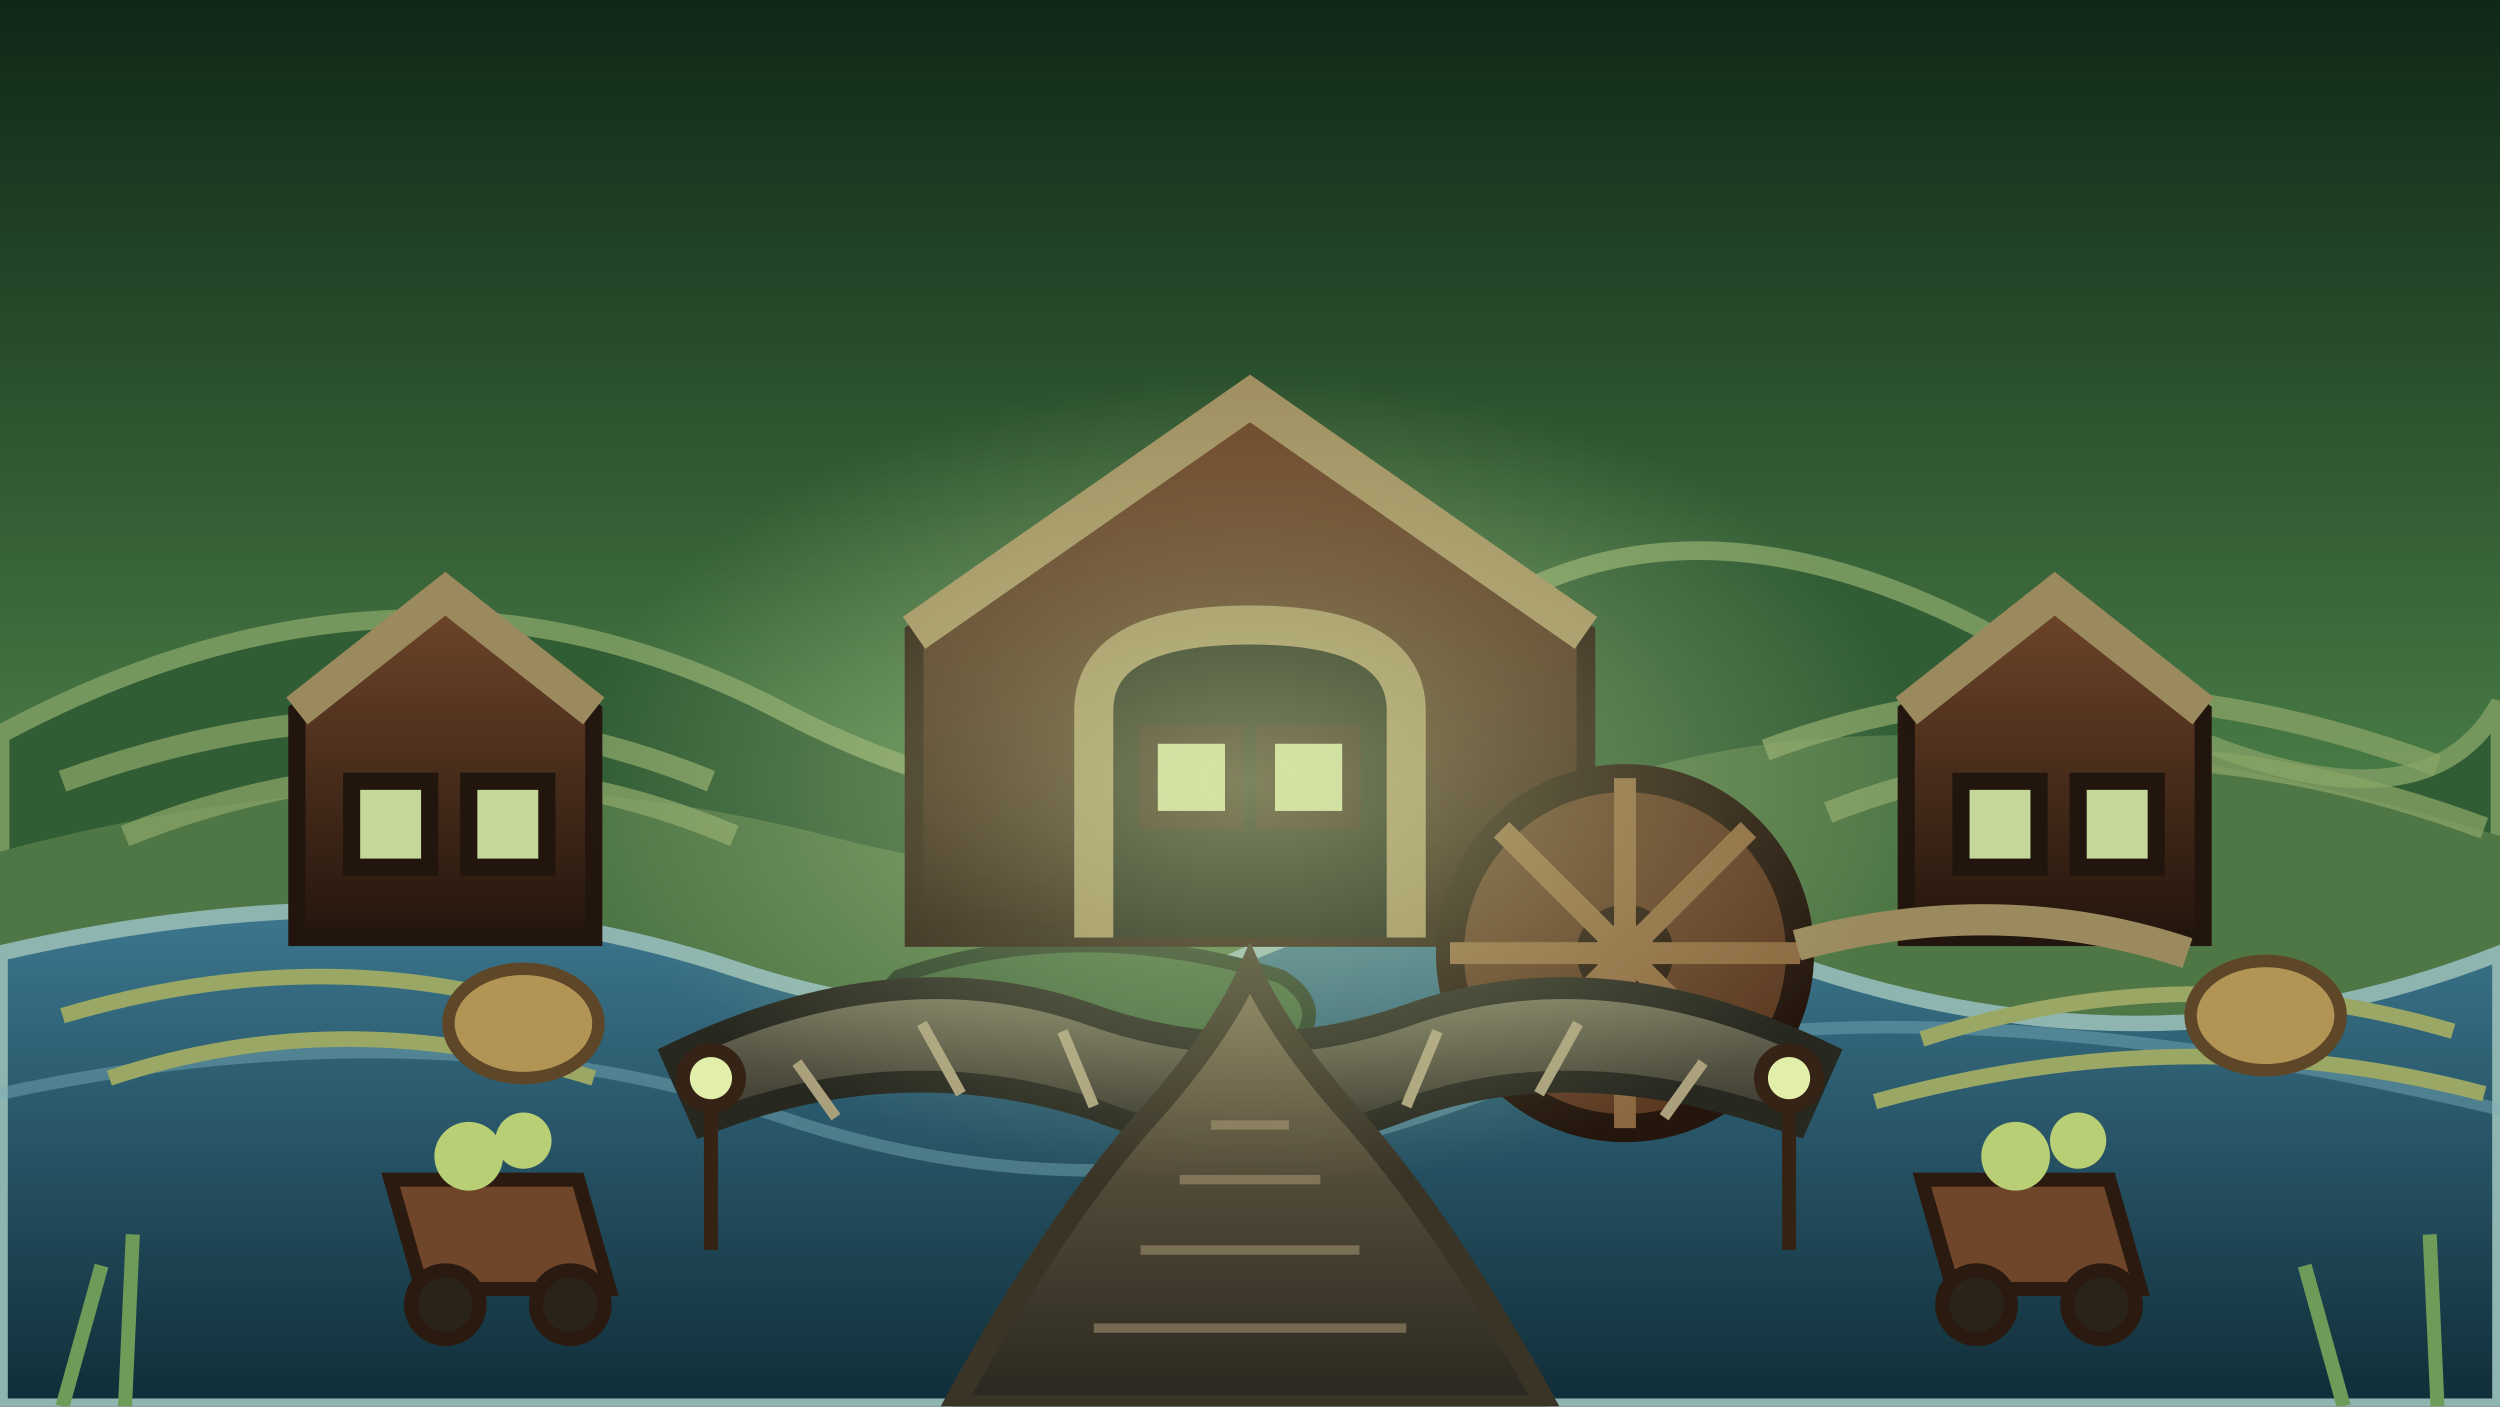
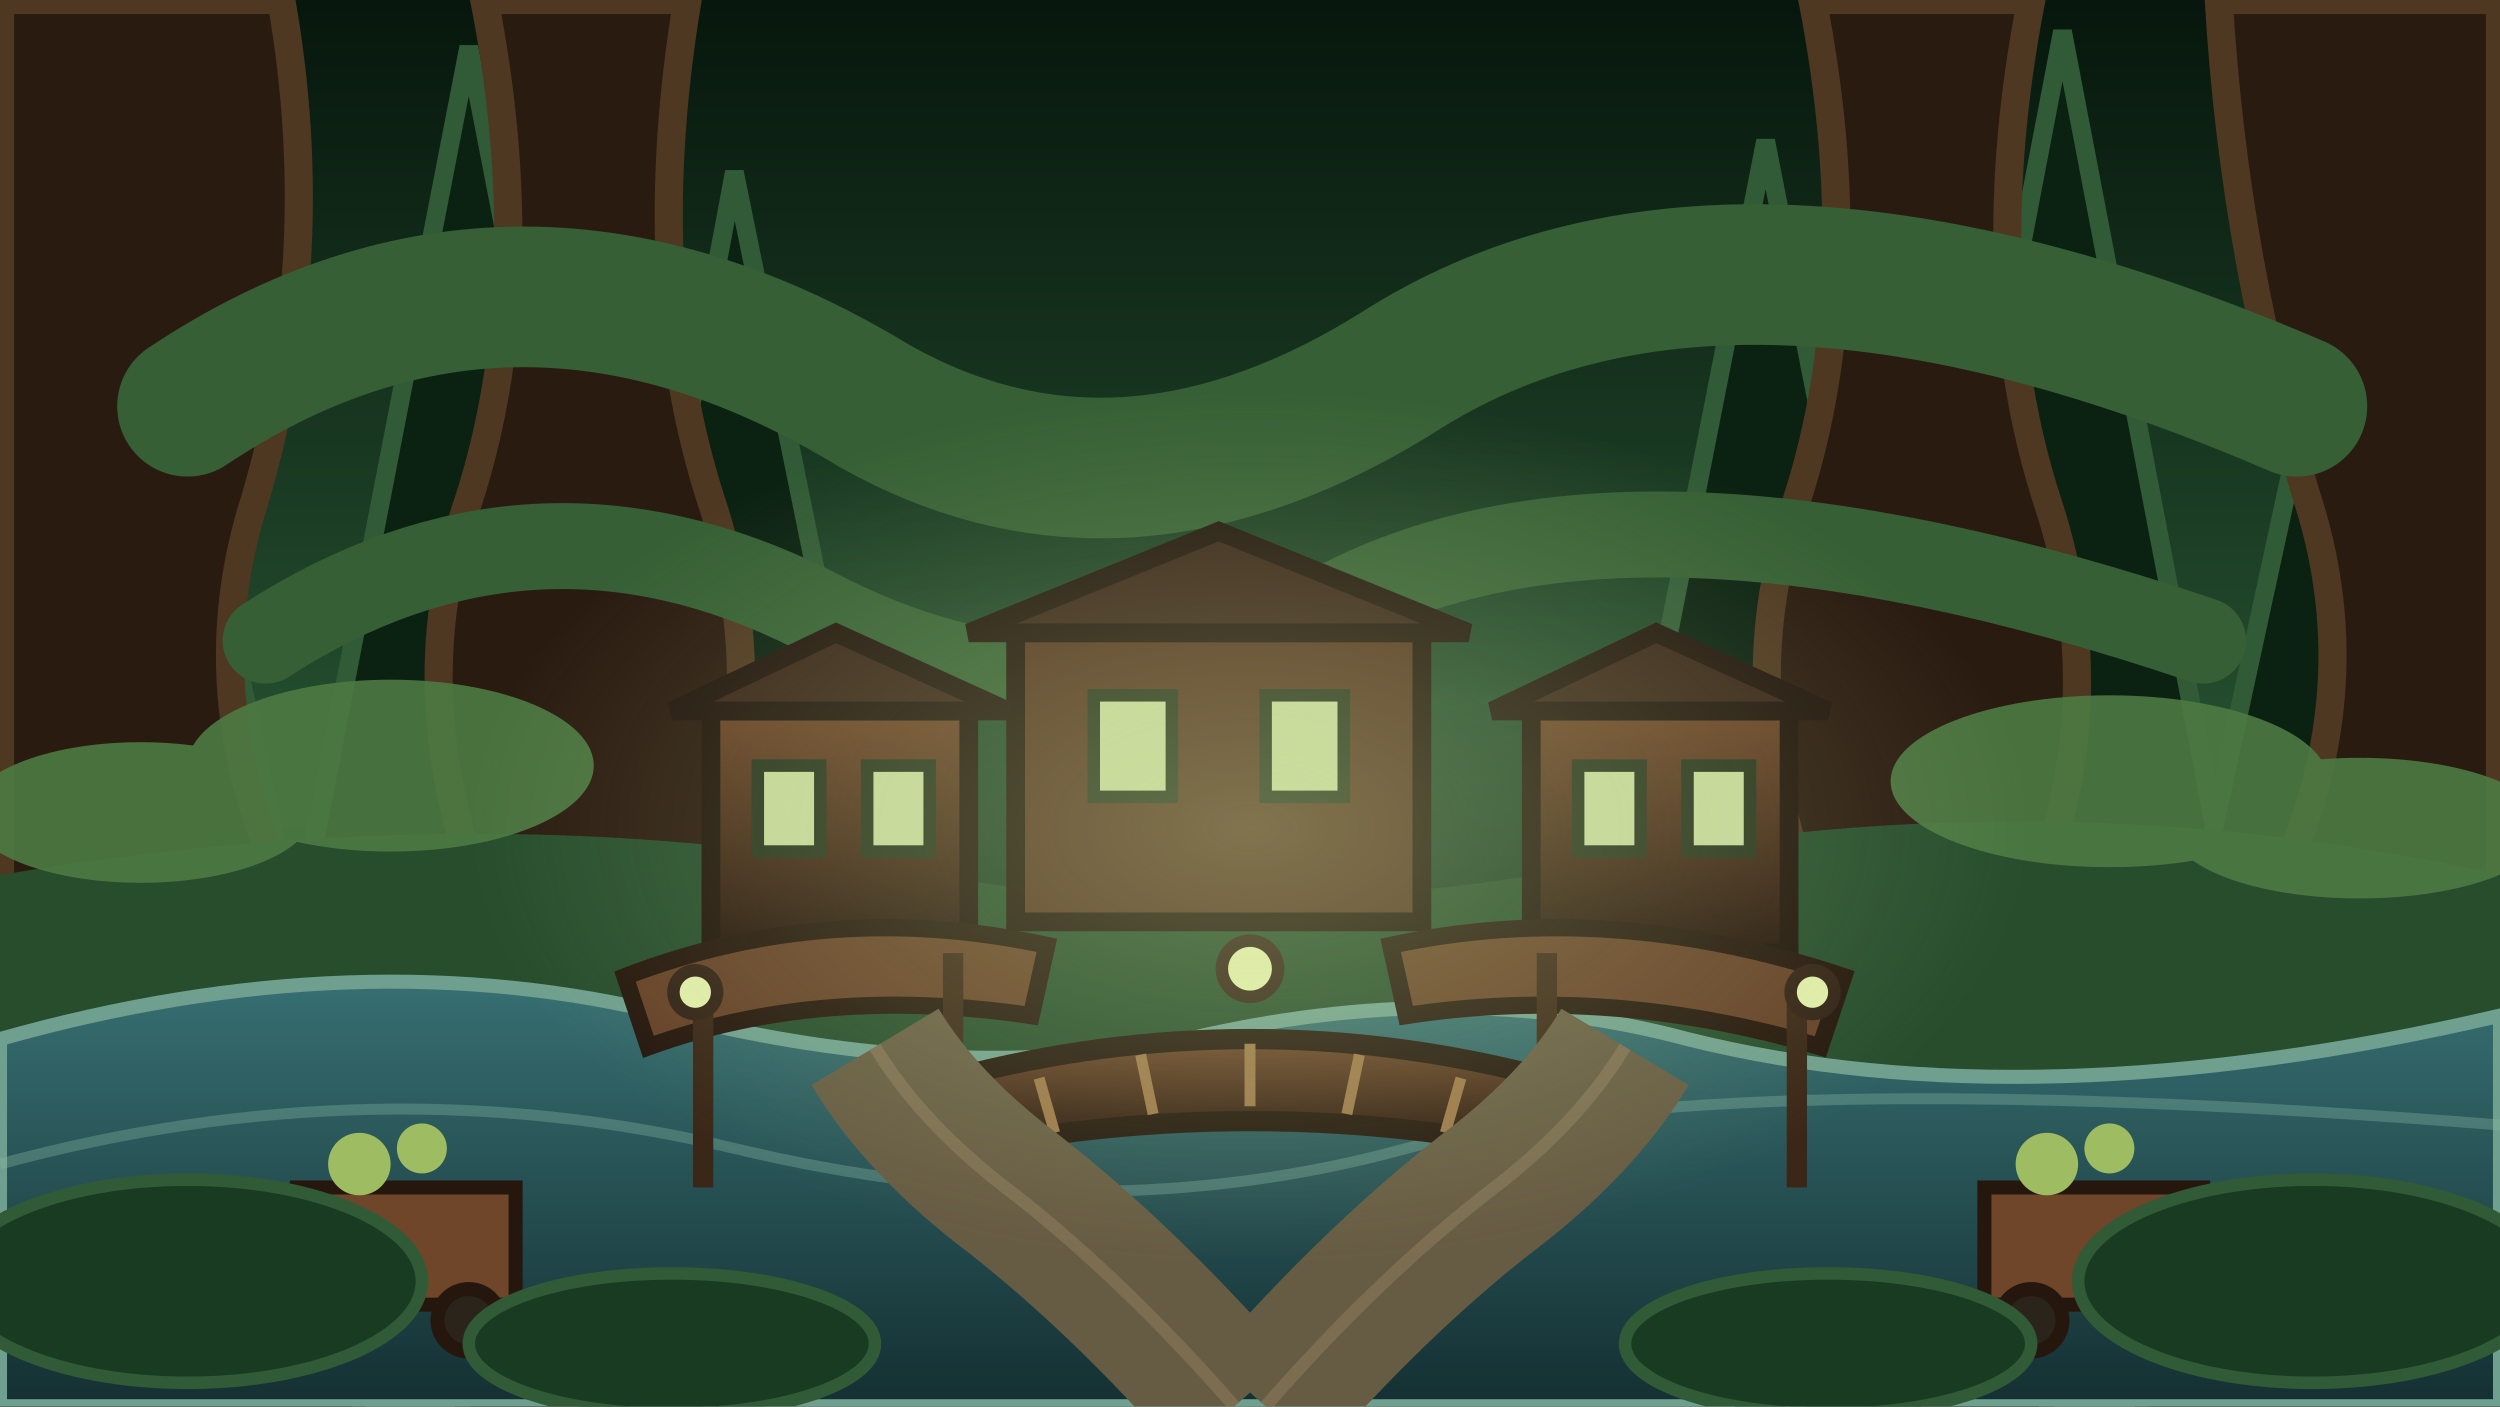
<svg xmlns="http://www.w3.org/2000/svg" viewBox="0 0 1600 900" preserveAspectRatio="xMidYMid slice">
  <defs>
-     <linearGradient id="sky" x2="0" y2="1">
-       <stop stop-color="#102817" />
-       <stop offset=".55" stop-color="#477a45" />
-       <stop offset="1" stop-color="#0a120b" />
+     <linearGradient id="bg" x2="0" y2="1">
+       <stop stop-color="#07170d" />
+       <stop offset=".5" stop-color="#234b2d" />
+       <stop offset="1" stop-color="#101b12" />
    </linearGradient>
    <linearGradient id="water" x2="0" y2="1">
-       <stop stop-color="#3d7890" />
-       <stop offset="1" stop-color="#102d38" />
+       <stop stop-color="#376f72" />
+       <stop offset="1" stop-color="#142f32" />
    </linearGradient>
    <linearGradient id="wood" x2="0" y2="1">
-       <stop stop-color="#70462a" />
+       <stop stop-color="#6a4328" />
      <stop offset="1" stop-color="#24150d" />
    </linearGradient>
    <linearGradient id="stone" x2="0" y2="1">
-       <stop stop-color="#77755d" />
-       <stop offset="1" stop-color="#302f27" />
+       <stop stop-color="#6e705b" />
+       <stop offset="1" stop-color="#2c3028" />
    </linearGradient>
-     <linearGradient id="road" x2="0" y2="1">
-       <stop stop-color="#786b50" />
-       <stop offset="1" stop-color="#29271f" />
-     </linearGradient>
-     <radialGradient id="sun">
-       <stop stop-color="#e2f0ae" stop-opacity=".5" />
-       <stop offset="1" stop-color="#e2f0ae" stop-opacity="0" />
+     <radialGradient id="light">
+       <stop stop-color="#d6e9a0" stop-opacity=".35" />
+       <stop offset="1" stop-color="#d6e9a0" stop-opacity="0" />
    </radialGradient>
  </defs>
-   <rect width="1600" height="900" fill="url(#sky)" />
-   <path d="M0 470Q260 330 500 455T900 430T1300 420T1600 450V610H0Z" fill="#315d35" stroke="#75965d" stroke-width="12" />
-   <path d="M0 545Q280 470 530 535T1000 510T1600 535V650H0Z" fill="#4f7746" />
-   <g fill="none" stroke="#8aa467" stroke-width="14" opacity=".75">
-     <path d="M40 500Q260 420 455 500" />
-     <path d="M80 535Q280 455 470 535" />
-     <path d="M1130 480Q1330 405 1560 490" />
-     <path d="M1170 520Q1360 445 1590 530" />
+   <rect width="1600" height="900" fill="url(#bg)" />
+   <g fill="#0b2112" stroke="#315a36" stroke-width="12">
+     <path d="M-40 700L80 80L210 700Z" />
+     <path d="M170 700L300 30L430 700Z" />
+     <path d="M360 700L470 110L590 700Z" />
+     <path d="M1010 700L1130 90L1250 700Z" />
+     <path d="M1190 700L1320 20L1450 700Z" />
+     <path d="M1380 700L1510 100L1640 700Z" />
  </g>
-   <path d="M0 610Q260 550 470 620Q650 680 800 610Q960 540 1130 610Q1370 700 1600 610V900H0Z" fill="url(#water)" stroke="#8eb5b0" stroke-width="10" />
-   <path d="M0 700Q280 640 500 715T950 700T1600 710" fill="none" stroke="#79aeb7" stroke-width="8" opacity=".45" />
-   <path d="M575 625Q690 585 820 625Q860 650 810 685Q675 710 590 675Q550 650 575 625Z" fill="#42683e" stroke="#263c27" stroke-width="9" />
-   <g stroke="#21150e" stroke-width="11">
-     <path d="M190 600V455L285 380L380 455V600Z" fill="url(#wood)" />
-     <path d="M190 455L285 380L380 455" fill="none" stroke="#9a8a5d" stroke-width="22" />
-     <path d="M225 500H275V555H225Z" fill="#c6d79a" />
-     <path d="M300 500H350V555H300Z" fill="#c6d79a" />
-     <path d="M1220 600V455L1315 380L1410 455V600Z" fill="url(#wood)" />
-     <path d="M1220 455L1315 380L1410 455" fill="none" stroke="#9a8a5d" stroke-width="22" />
-     <path d="M1255 500H1305V555H1255Z" fill="#c6d79a" />
-     <path d="M1330 500H1380V555H1330Z" fill="#c6d79a" />
+   <g fill="#2a1b11" stroke="#4e3821" stroke-width="18">
+     <path d="M0 0H180Q210 170 160 330Q120 470 205 610Q245 690 225 900H0Z" />
+     <path d="M310 0H440Q410 180 455 320Q500 455 440 590Q400 700 450 900H300Q350 700 315 590Q255 450 300 320Q345 180 310 0Z" />
+     <path d="M1160 0H1300Q1265 180 1310 320Q1355 455 1295 590Q1255 700 1305 900H1155Q1205 700 1165 590Q1105 450 1150 320Q1195 180 1160 0Z" />
+     <path d="M1420 0H1600V900H1375Q1395 690 1435 610Q1520 470 1480 330Q1430 170 1420 0Z" />
  </g>
-   <g stroke="#26180f" stroke-width="12">
-     <path d="M585 600V405L800 255L1015 405V600Z" fill="url(#wood)" />
-     <path d="M585 405L800 255L1015 405" fill="none" stroke="#a08f61" stroke-width="25" />
-     <path d="M700 600V455Q700 400 800 400Q900 400 900 455V600" fill="#151c12" stroke="#9a8a5d" stroke-width="25" />
-     <path d="M735 470H790V525H735Z" fill="#c6d79a" />
-     <path d="M810 470H865V525H810Z" fill="#c6d79a" />
+   <g fill="none" stroke="#365f35" stroke-linecap="round">
+     <path d="M120 260Q330 120 560 260Q720 350 900 235Q1110 105 1470 260" stroke-width="90" />
+     <path d="M170 410Q340 300 520 390Q690 480 850 390Q1040 285 1410 410" stroke-width="55" />
  </g>
-   <circle cx="1040" cy="610" r="112" fill="#5c3a22" stroke="#24160d" stroke-width="18" />
-   <circle cx="1040" cy="610" r="25" fill="#9b7a48" stroke="#24160d" stroke-width="12" />
-   <g stroke="#8c6840" stroke-width="14">
-     <path d="M1040 498V722M928 610H1152M961 531L1119 689M1119 531L961 689" />
+   <path d="M0 560Q300 510 560 555Q820 600 1060 545Q1330 500 1600 560V900H0Z" fill="#274d2d" />
+   <g fill="#4d7a43" opacity=".9">
+     <ellipse cx="90" cy="520" rx="110" ry="45" />
+     <ellipse cx="250" cy="490" rx="130" ry="55" />
+     <ellipse cx="1350" cy="500" rx="140" ry="55" />
+     <ellipse cx="1510" cy="530" rx="120" ry="45" />
  </g>
-   <path d="M1150 605Q1280 570 1400 610" fill="none" stroke="#9a8a5d" stroke-width="20" />
-   <g stroke="#9aa765" stroke-width="10" fill="none">
-     <path d="M40 650Q210 600 360 650" />
-     <path d="M70 690Q220 640 380 690" />
-     <path d="M1230 665Q1400 610 1570 660" />
-     <path d="M1200 705Q1400 650 1590 700" />
+   <path d="M0 665Q230 600 430 650Q610 695 760 665Q930 625 1080 665Q1300 720 1600 650V900H0Z" fill="url(#water)" stroke="#6f9f8e" stroke-width="9" />
+   <path d="M0 745Q240 680 470 735T900 735T1600 720" fill="none" stroke="#88b6a4" stroke-width="7" opacity=".35" />
+   <g stroke="#20140c" stroke-width="12">
+     <path d="M455 610V455H620V610Z" fill="url(#wood)" />
+     <path d="M980 610V455H1145V610Z" fill="url(#wood)" />
+     <path d="M650 590V405H910V590Z" fill="#533522" />
  </g>
-   <g fill="#b29455" stroke="#5d4728" stroke-width="8">
-     <ellipse cx="335" cy="655" rx="48" ry="35" />
-     <ellipse cx="1450" cy="650" rx="48" ry="35" />
+   <g fill="#39251a" stroke="#21150e" stroke-width="12">
+     <path d="M430 455L535 405L645 455Z" />
+     <path d="M955 455L1060 405L1170 455Z" />
+     <path d="M620 405L780 340L940 405Z" />
  </g>
-   <path d="M430 675Q575 605 700 650Q800 685 900 650Q1025 605 1170 675L1150 720Q1010 670 900 710Q800 750 700 710Q575 670 450 720Z" fill="url(#stone)" stroke="#272820" stroke-width="14" />
-   <g stroke="#aaa07c" stroke-width="7">
-     <path d="M510 680l25 35M590 655l25 45M680 660l20 48M920 660l-20 48M1010 655l-25 45M1090 680l-25 35" />
+   <g fill="#c5d79b" stroke="#27331e" stroke-width="8">
+     <path d="M485 490H525V545H485Z" />
+     <path d="M555 490H595V545H555Z" />
+     <path d="M1010 490H1050V545H1010Z" />
+     <path d="M1080 490H1120V545H1080Z" />
+     <path d="M700 445H750V510H700Z" />
+     <path d="M810 445H860V510H810Z" />
  </g>
-   <path d="M610 900Q670 790 730 720Q780 665 800 620Q820 665 870 720Q930 790 990 900Z" fill="url(#road)" stroke="#3a3427" stroke-width="14" />
-   <g stroke="#a69772" stroke-width="6" opacity=".55">
-     <path d="M700 850h200" />
-     <path d="M730 800h140" />
-     <path d="M755 755h90" />
-     <path d="M775 720h50" />
+   <g fill="#654128" stroke="#25170e" stroke-width="11">
+     <path d="M400 625Q530 575 670 605L660 650Q525 630 415 670Z" />
+     <path d="M890 605Q1030 575 1180 625L1165 670Q1030 630 900 650Z" />
  </g>
-   <g stroke="#2a1a10" stroke-width="9">
-     <path d="M250 755H370L390 825H270Z" fill="#70462a" />
-     <circle cx="285" cy="835" r="22" fill="#29231a" />
-     <circle cx="365" cy="835" r="22" fill="#29231a" />
-     <path d="M1230 755H1350L1370 825H1250Z" fill="#70462a" />
-     <circle cx="1265" cy="835" r="22" fill="#29231a" />
-     <circle cx="1345" cy="835" r="22" fill="#29231a" />
+   <g stroke="#3b2718" stroke-width="13">
+     <path d="M450 635V760M610 610V750M990 610V750M1150 635V760" />
  </g>
-   <g fill="#b9cf75">
-     <circle cx="300" cy="740" r="22" />
-     <circle cx="335" cy="730" r="18" />
-     <circle cx="1290" cy="740" r="22" />
-     <circle cx="1330" cy="730" r="18" />
+   <path d="M610 690Q800 640 990 690L980 735Q800 700 620 735Z" fill="url(#wood)" stroke="#24170e" stroke-width="13" />
+   <g stroke="#9a7649" stroke-width="7">
+     <path d="M665 690l10 35M730 675l8 38M800 668v40M870 675l-8 38M935 690l-10 35" />
  </g>
-   <g stroke="#352316" stroke-width="9" fill="#e2efaa">
-     <path d="M455 800V700" />
-     <circle cx="455" cy="690" r="18" />
-     <path d="M1145 800V700" />
-     <circle cx="1145" cy="690" r="18" />
+   <path d="M790 900Q720 820 650 765Q590 720 560 670" fill="none" stroke="#665b43" stroke-width="95" />
+   <path d="M810 900Q880 820 950 765Q1010 720 1040 670" fill="none" stroke="#665b43" stroke-width="95" />
+   <path d="M790 900Q720 820 650 765Q590 720 560 670M810 900Q880 820 950 765Q1010 720 1040 670" fill="none" stroke="#918060" stroke-width="8" opacity=".5" />
+   <g stroke="#25170e" stroke-width="9">
+     <path d="M190 760H330V835H190Z" fill="#70462a" />
+     <circle cx="220" cy="845" r="20" fill="#2a241b" />
+     <circle cx="300" cy="845" r="20" fill="#2a241b" />
+     <path d="M1270 760H1410V835H1270Z" fill="#70462a" />
+     <circle cx="1300" cy="845" r="20" fill="#2a241b" />
+     <circle cx="1380" cy="845" r="20" fill="#2a241b" />
  </g>
-   <g stroke="#6f9b59" stroke-width="9">
-     <path d="M40 900l25-90M80 900l5-110M1500 900l-25-90M1560 900l-5-110" />
+   <g fill="#9ebd62">
+     <circle cx="230" cy="745" r="20" />
+     <circle cx="270" cy="735" r="16" />
+     <circle cx="1310" cy="745" r="20" />
+     <circle cx="1350" cy="735" r="16" />
  </g>
-   <ellipse cx="800" cy="500" rx="430" ry="260" fill="url(#sun)" />
+   <g fill="#183b22" stroke="#315a36" stroke-width="8">
+     <ellipse cx="120" cy="820" rx="150" ry="65" />
+     <ellipse cx="1480" cy="820" rx="150" ry="65" />
+     <ellipse cx="430" cy="860" rx="130" ry="45" />
+     <ellipse cx="1170" cy="860" rx="130" ry="45" />
+   </g>
+   <g fill="#e0edaa" stroke="#332317" stroke-width="8">
+     <circle cx="445" cy="635" r="14" />
+     <circle cx="1160" cy="635" r="14" />
+     <circle cx="800" cy="620" r="18" />
+   </g>
+   <ellipse cx="800" cy="530" rx="500" ry="280" fill="url(#light)" />
</svg>
